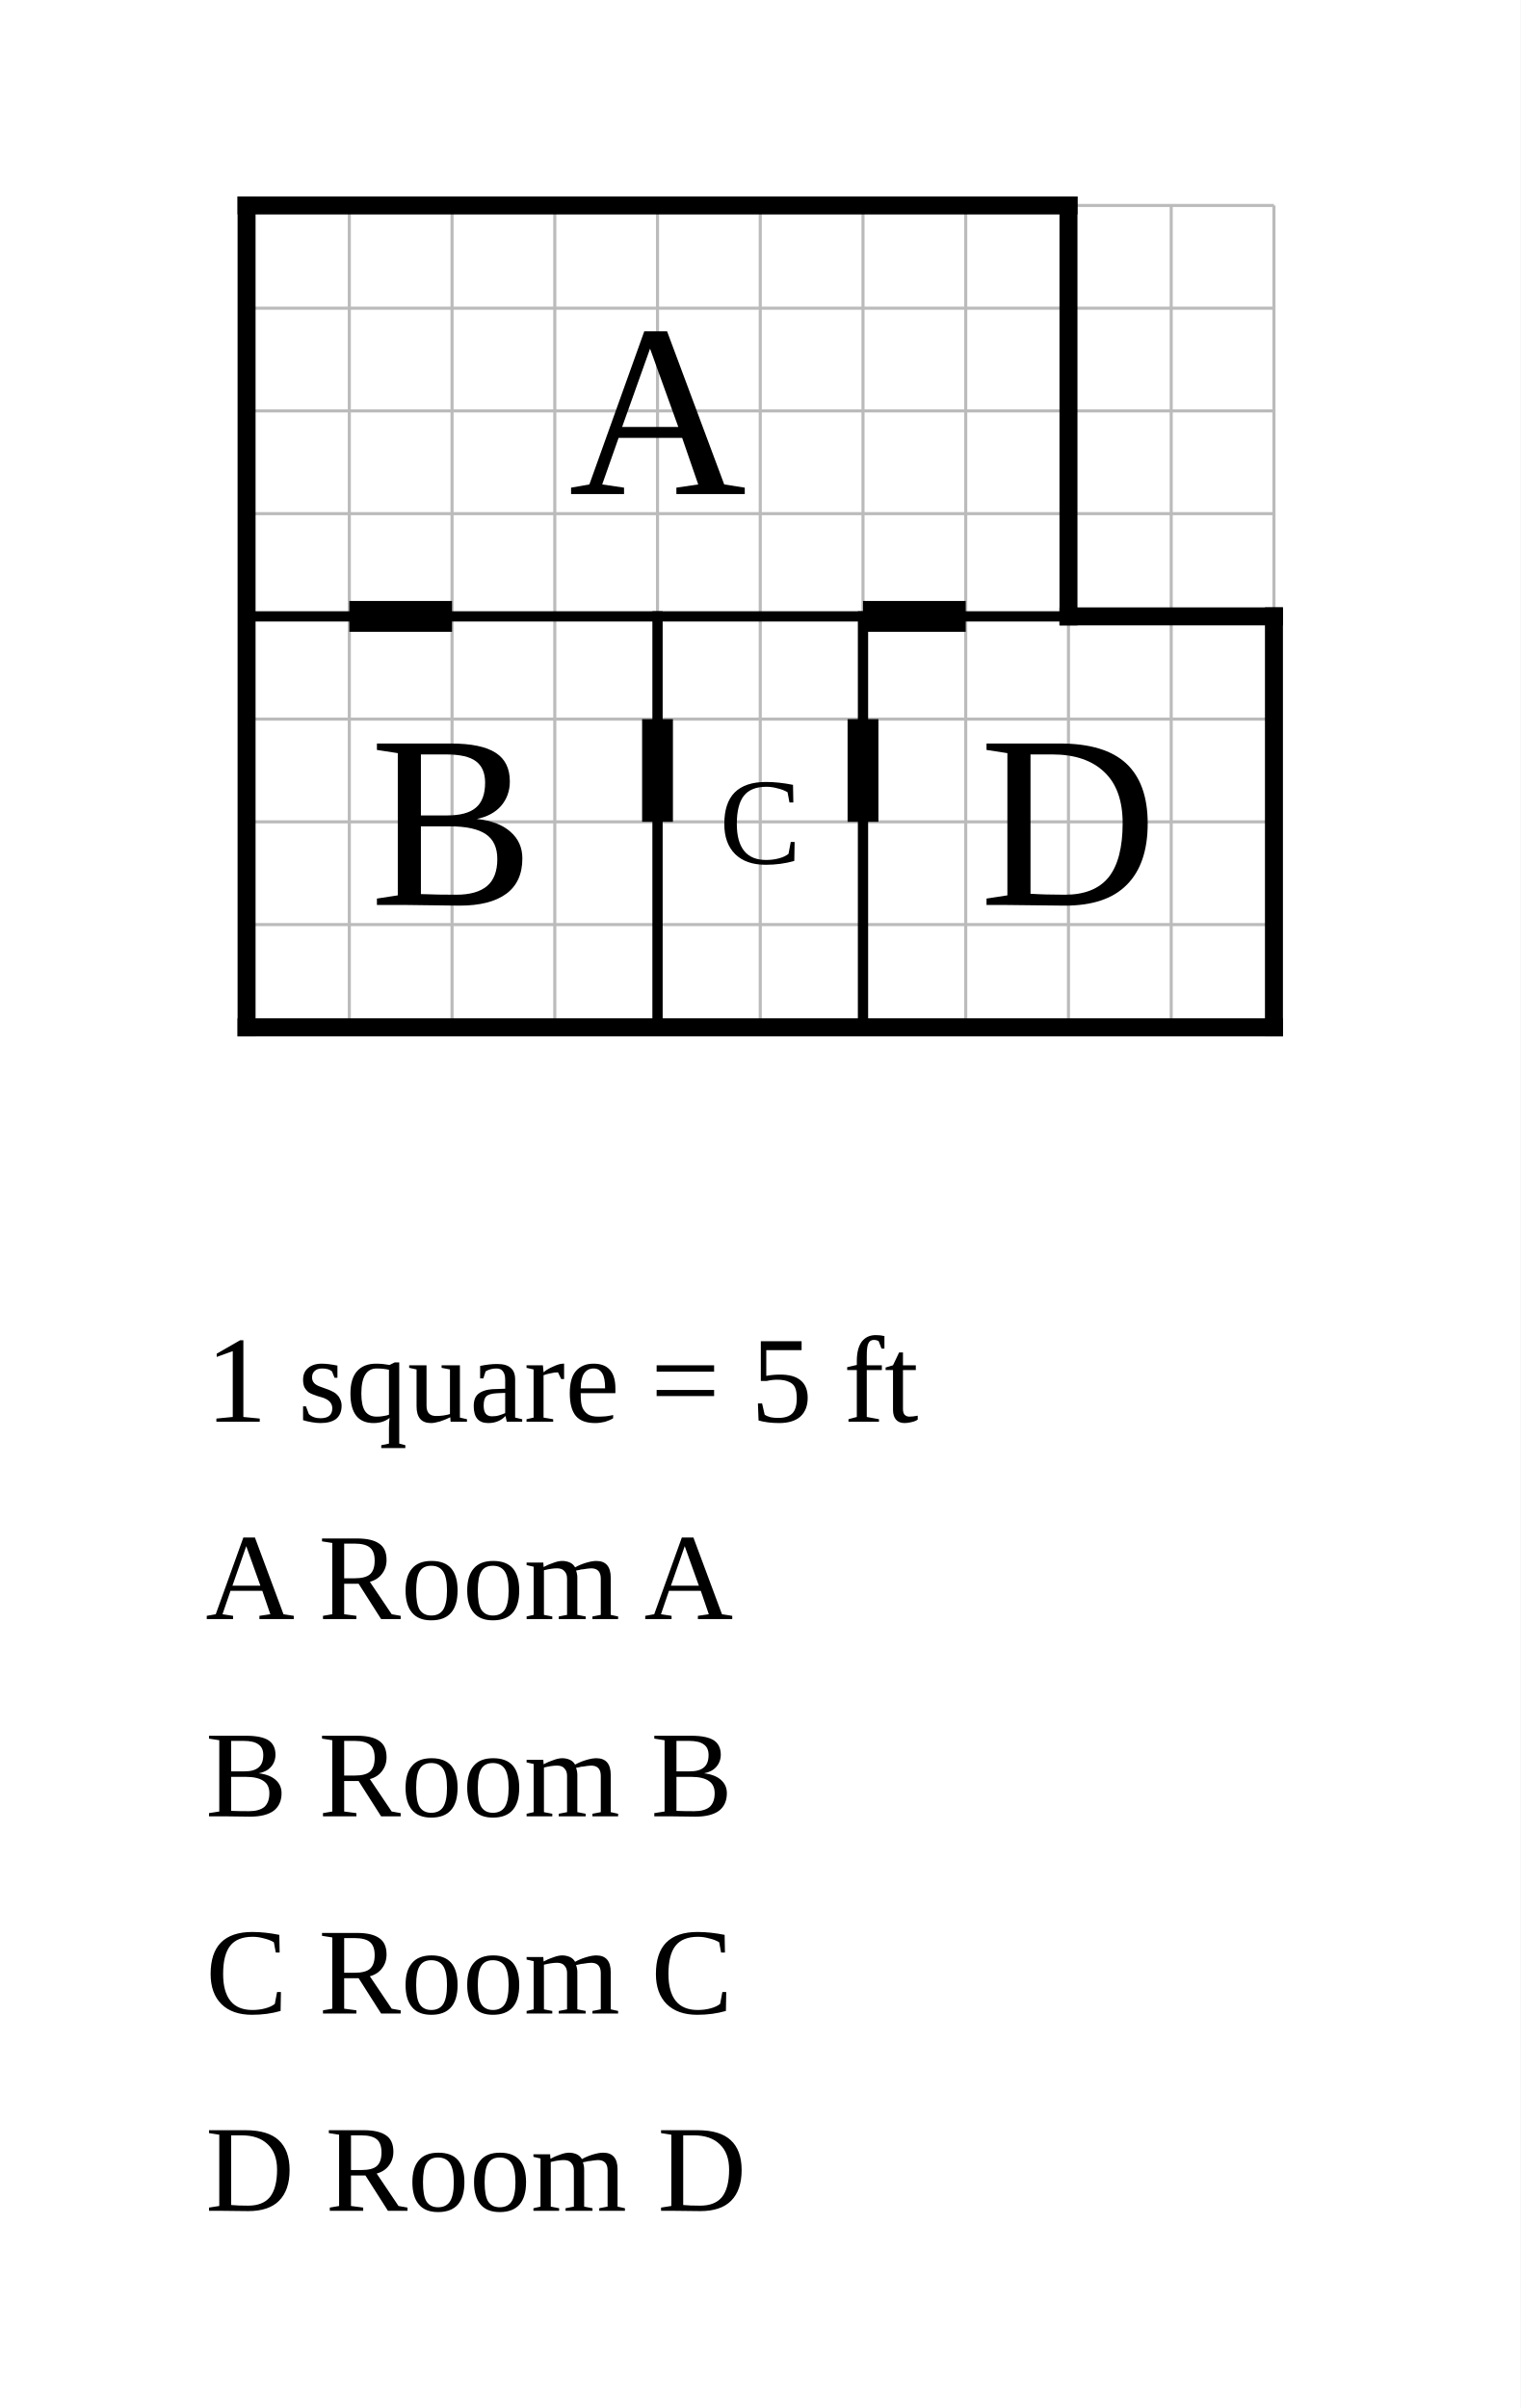
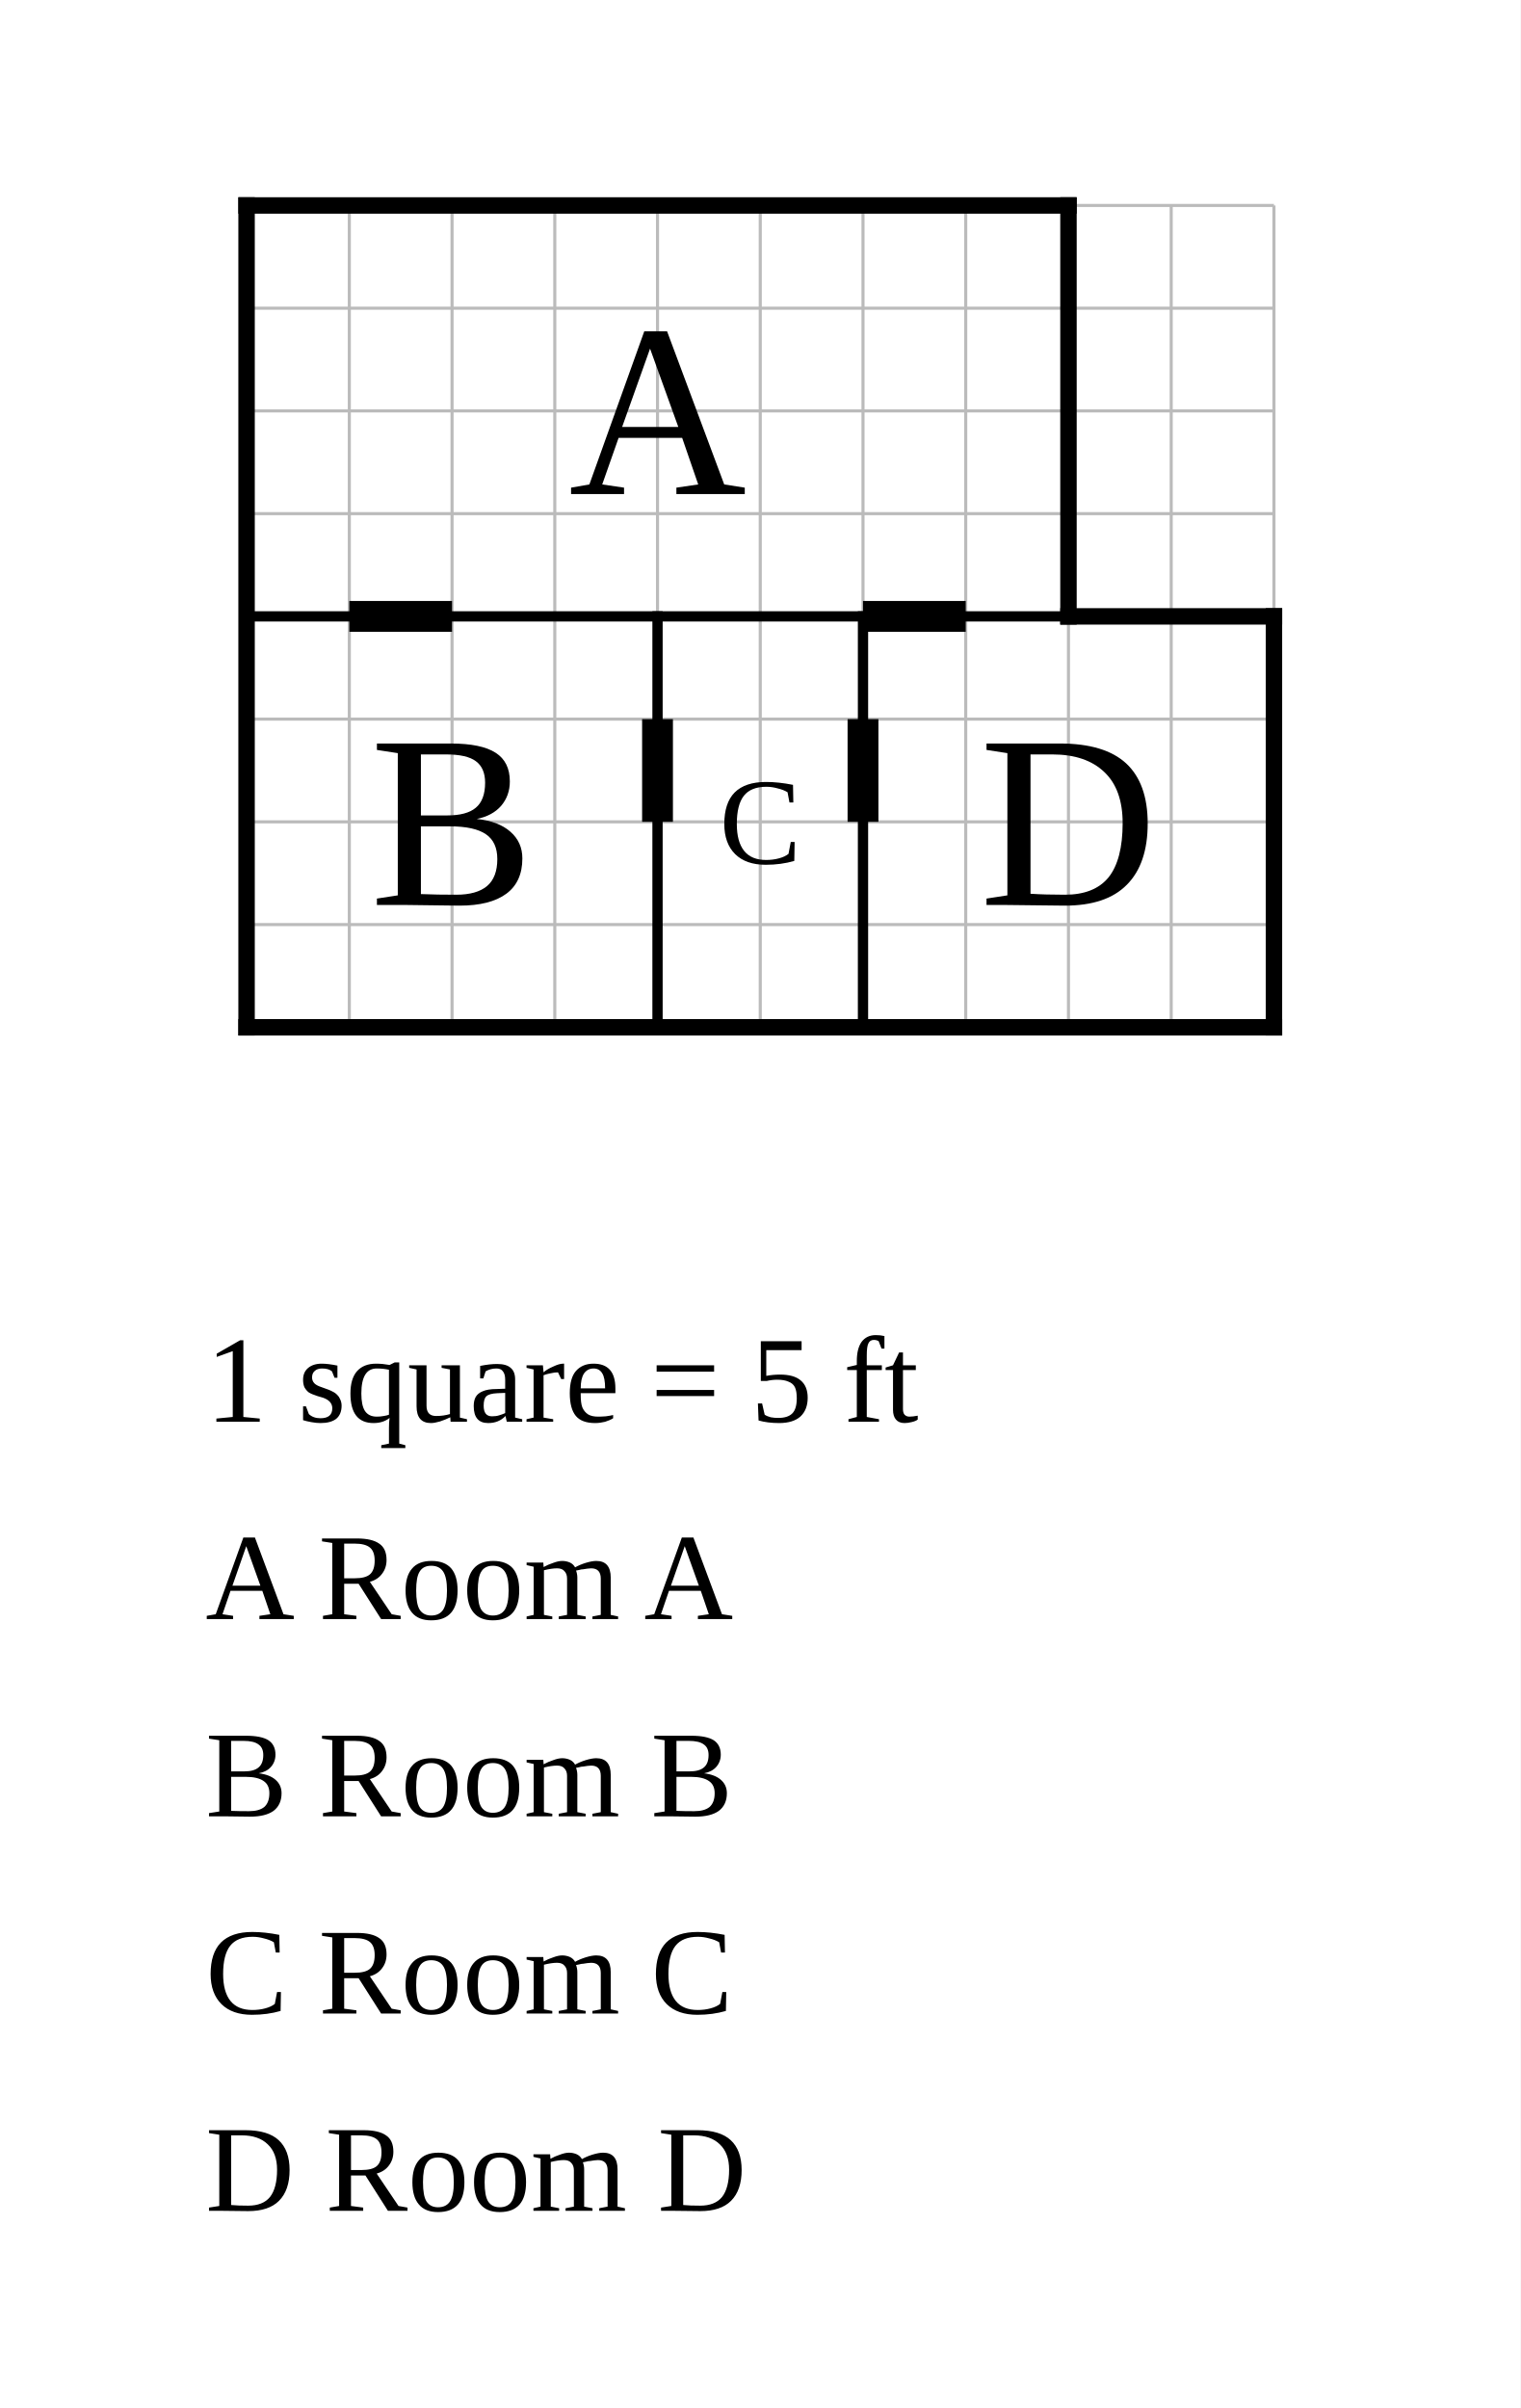
<svg xmlns="http://www.w3.org/2000/svg" width="740" height="1172" viewBox="-12 -10 74 117.2">
  <rect x="-12" y="-10" width="74" height="117.2" fill="white" />
  <g stroke="#bbb" stroke-width="0.15">
    <line x1="0" y1="0" x2="0" y2="40" />
    <line x1="5" y1="0" x2="5" y2="40" />
    <line x1="10" y1="0" x2="10" y2="40" />
    <line x1="15" y1="0" x2="15" y2="40" />
    <line x1="20" y1="0" x2="20" y2="40" />
    <line x1="25" y1="0" x2="25" y2="40" />
    <line x1="30" y1="0" x2="30" y2="40" />
    <line x1="35" y1="0" x2="35" y2="40" />
    <line x1="40" y1="0" x2="40" y2="40" />
    <line x1="45" y1="0" x2="45" y2="40" />
    <line x1="50" y1="0" x2="50" y2="40" />
    <line x1="0" y1="0" x2="50" y2="0" />
    <line x1="0" y1="5" x2="50" y2="5" />
    <line x1="0" y1="10" x2="50" y2="10" />
    <line x1="0" y1="15" x2="50" y2="15" />
    <line x1="0" y1="20" x2="50" y2="20" />
    <line x1="0" y1="25" x2="50" y2="25" />
    <line x1="0" y1="30" x2="50" y2="30" />
    <line x1="0" y1="35" x2="50" y2="35" />
    <line x1="0" y1="40" x2="50" y2="40" />
  </g>
  <line class="wall interior" x1="0" y1="20" x2="40" y2="20" stroke="black" stroke-width="0.5" stroke-linecap="square" />
  <line class="wall interior" x1="20" y1="20" x2="20" y2="40" stroke="black" stroke-width="0.5" stroke-linecap="square" />
  <line class="wall interior" x1="30" y1="20" x2="30" y2="40" stroke="black" stroke-width="0.5" stroke-linecap="square" />
-   <line class="wall exterior" x1="0" y1="0" x2="0" y2="40" stroke="black" stroke-width="0.875" stroke-linecap="square" />
-   <line class="wall exterior" x1="0" y1="0" x2="40" y2="0" stroke="black" stroke-width="0.875" stroke-linecap="square" />
-   <line class="wall exterior" x1="0" y1="40" x2="50" y2="40" stroke="black" stroke-width="0.875" stroke-linecap="square" />
-   <line class="wall exterior" x1="40" y1="0" x2="40" y2="20" stroke="black" stroke-width="0.875" stroke-linecap="square" />
-   <line class="wall exterior" x1="40" y1="20" x2="50" y2="20" stroke="black" stroke-width="0.875" stroke-linecap="square" />
-   <line class="wall exterior" x1="50" y1="20" x2="50" y2="40" stroke="black" stroke-width="0.875" stroke-linecap="square" />
+   <line class="wall exterior" x1="0" y1="0" x2="0" y2="40" stroke="black" stroke-width="0.8" stroke-linecap="square" />
+   <line class="wall exterior" x1="0" y1="0" x2="40" y2="0" stroke="black" stroke-width="0.8" stroke-linecap="square" />
+   <line class="wall exterior" x1="0" y1="40" x2="50" y2="40" stroke="black" stroke-width="0.8" stroke-linecap="square" />
+   <line class="wall exterior" x1="40" y1="0" x2="40" y2="20" stroke="black" stroke-width="0.8" stroke-linecap="square" />
+   <line class="wall exterior" x1="40" y1="20" x2="50" y2="20" stroke="black" stroke-width="0.8" stroke-linecap="square" />
+   <line class="wall exterior" x1="50" y1="20" x2="50" y2="40" stroke="black" stroke-width="0.8" stroke-linecap="square" />
  <text data-room="a" x="20" y="10" text-anchor="middle" dominant-baseline="central" font-size="12">A</text>
  <text data-room="b" x="10" y="30" text-anchor="middle" dominant-baseline="central" font-size="12">B</text>
  <text data-room="c" x="25" y="30" text-anchor="middle" dominant-baseline="central" font-size="6">C</text>
  <text data-room="d" x="40" y="30" text-anchor="middle" dominant-baseline="central" font-size="12">D</text>
  <line class="door" x1="5" y1="20" x2="10" y2="20" stroke="black" stroke-width="1.5" />
  <line class="door" x1="20" y1="25" x2="20" y2="30" stroke="black" stroke-width="1.5" />
  <line class="door" x1="30" y1="20" x2="35" y2="20" stroke="black" stroke-width="1.5" />
  <line class="door" x1="30" y1="25" x2="30" y2="30" stroke="black" stroke-width="1.5" />
  <text class="scale" x="-2" y="59.2" font-size="6">1 square = 5 ft</text>
  <text class="key" x="-2" y="68.8" font-size="6">A  Room A</text>
  <text class="key" x="-2" y="78.4" font-size="6">B  Room B</text>
  <text class="key" x="-2" y="88" font-size="6">C  Room C</text>
  <text class="key" x="-2" y="97.6" font-size="6">D  Room D</text>
</svg>
